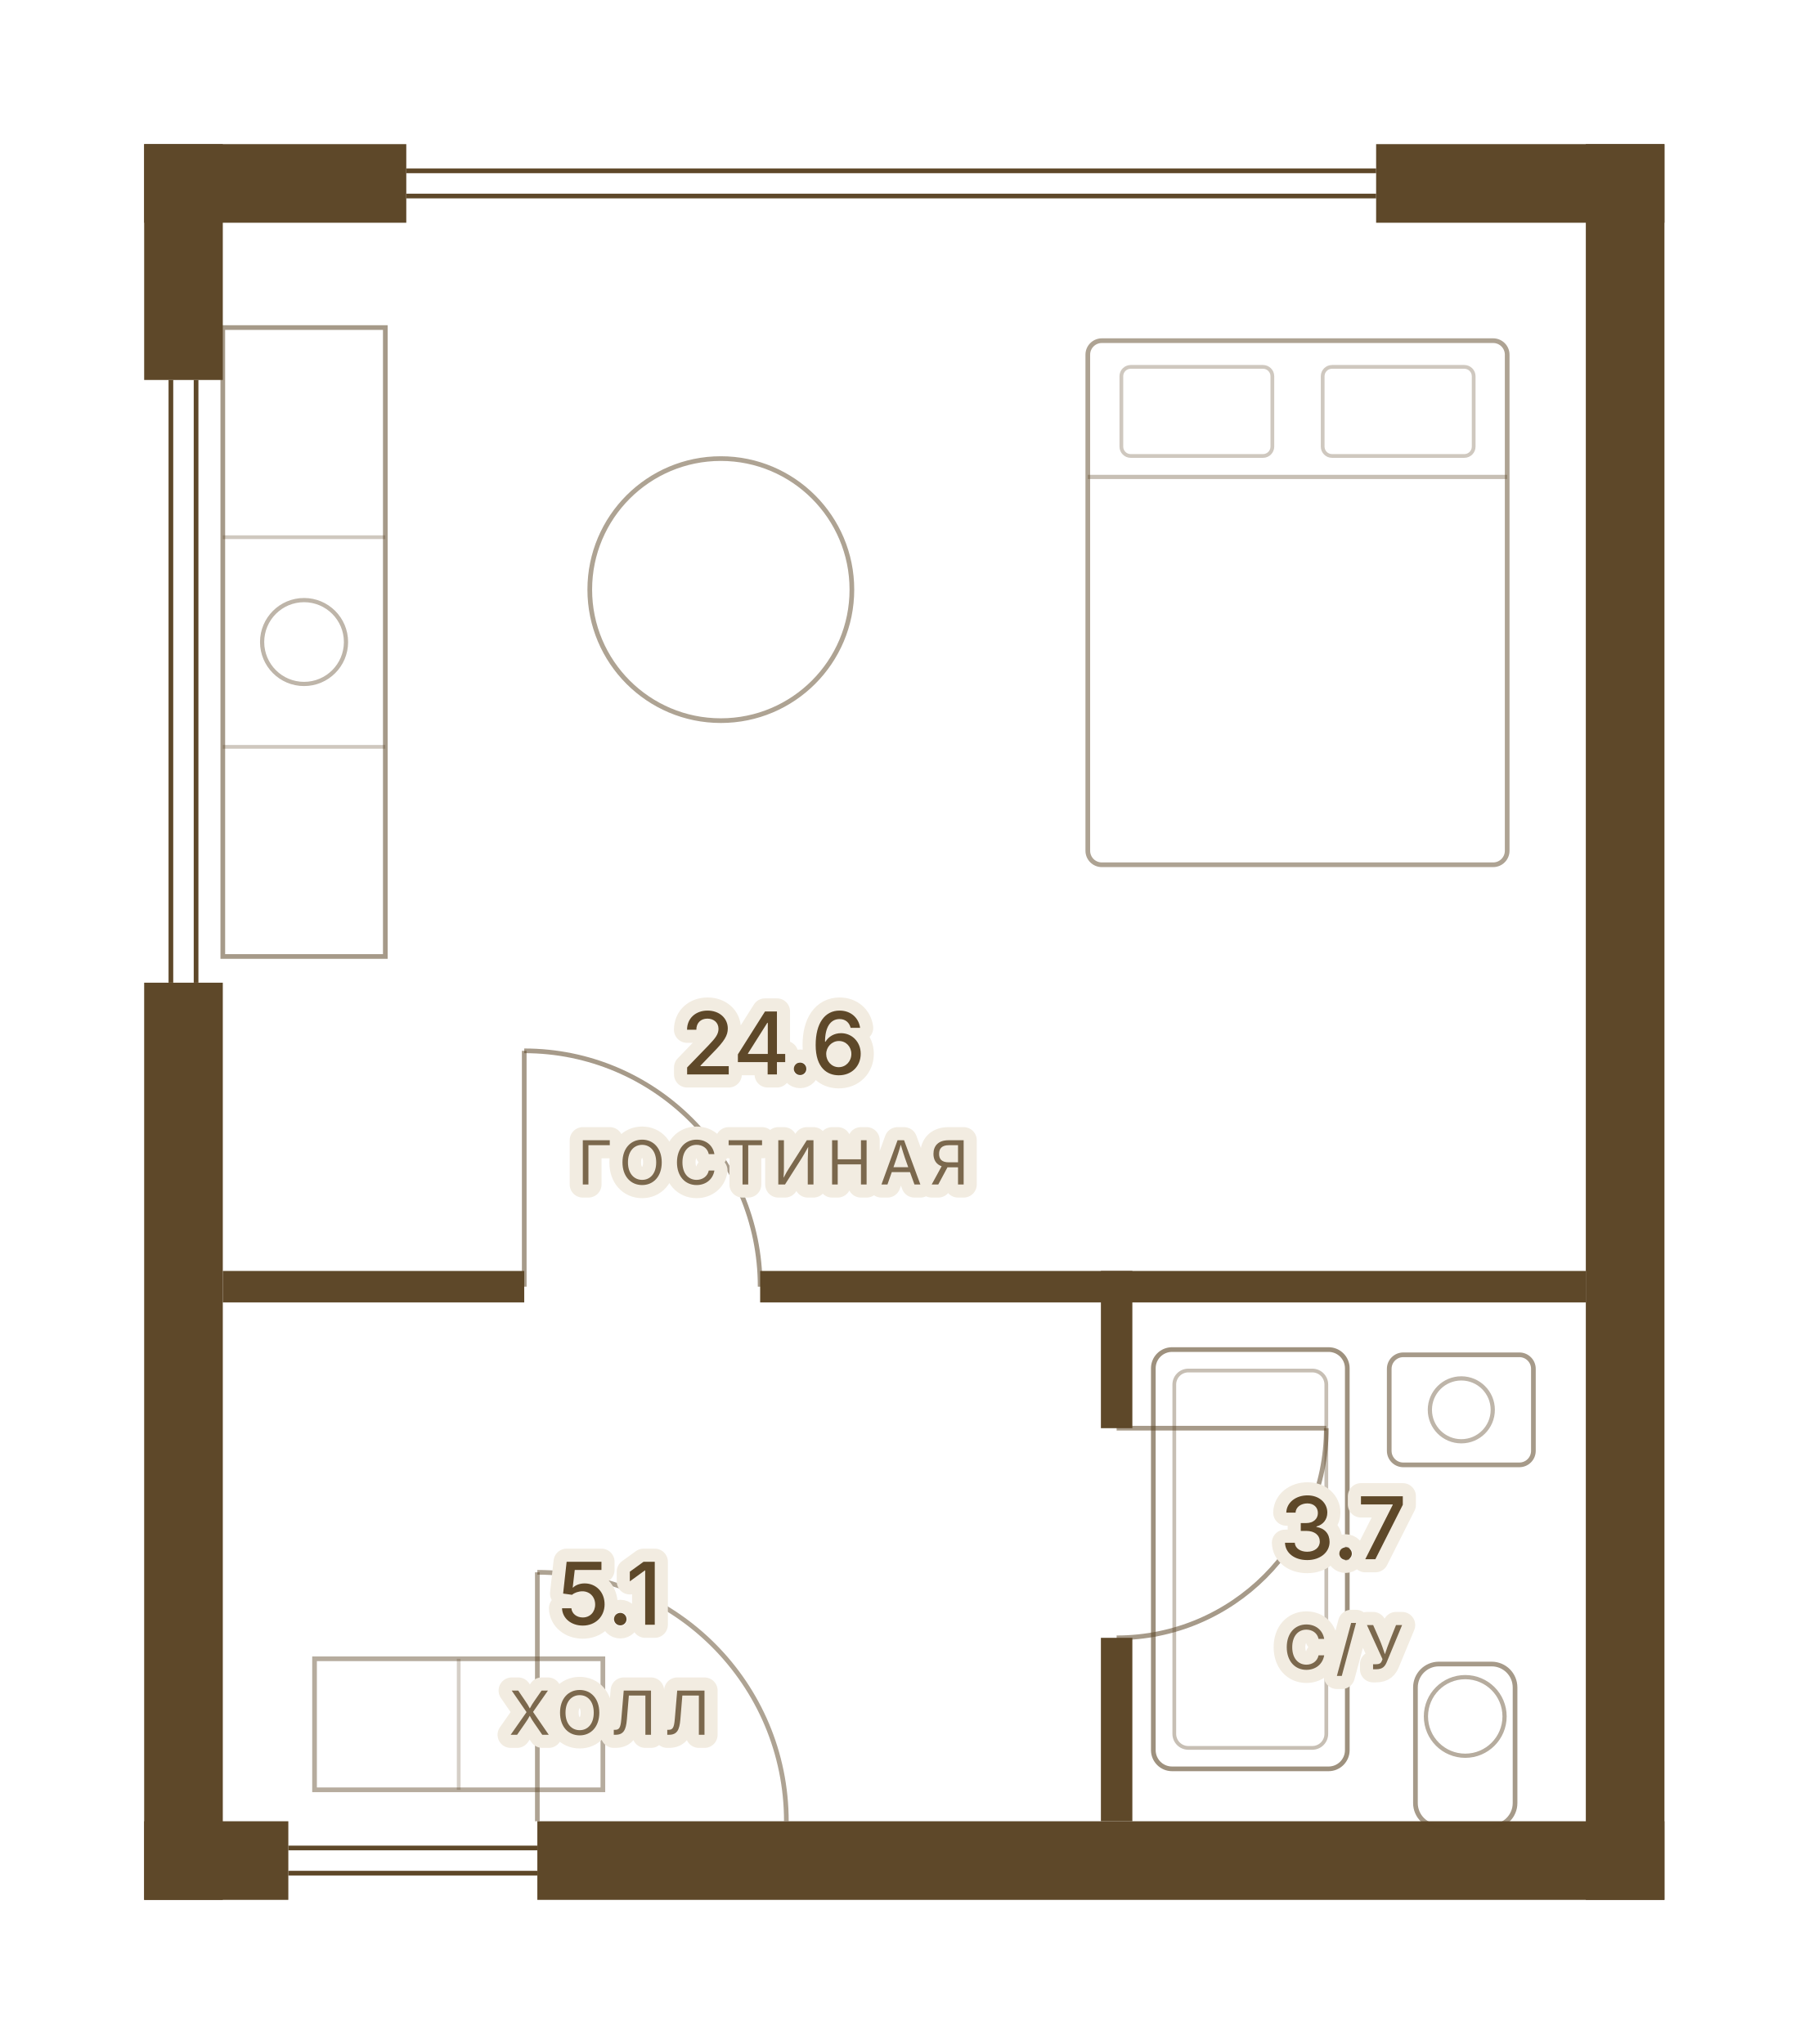
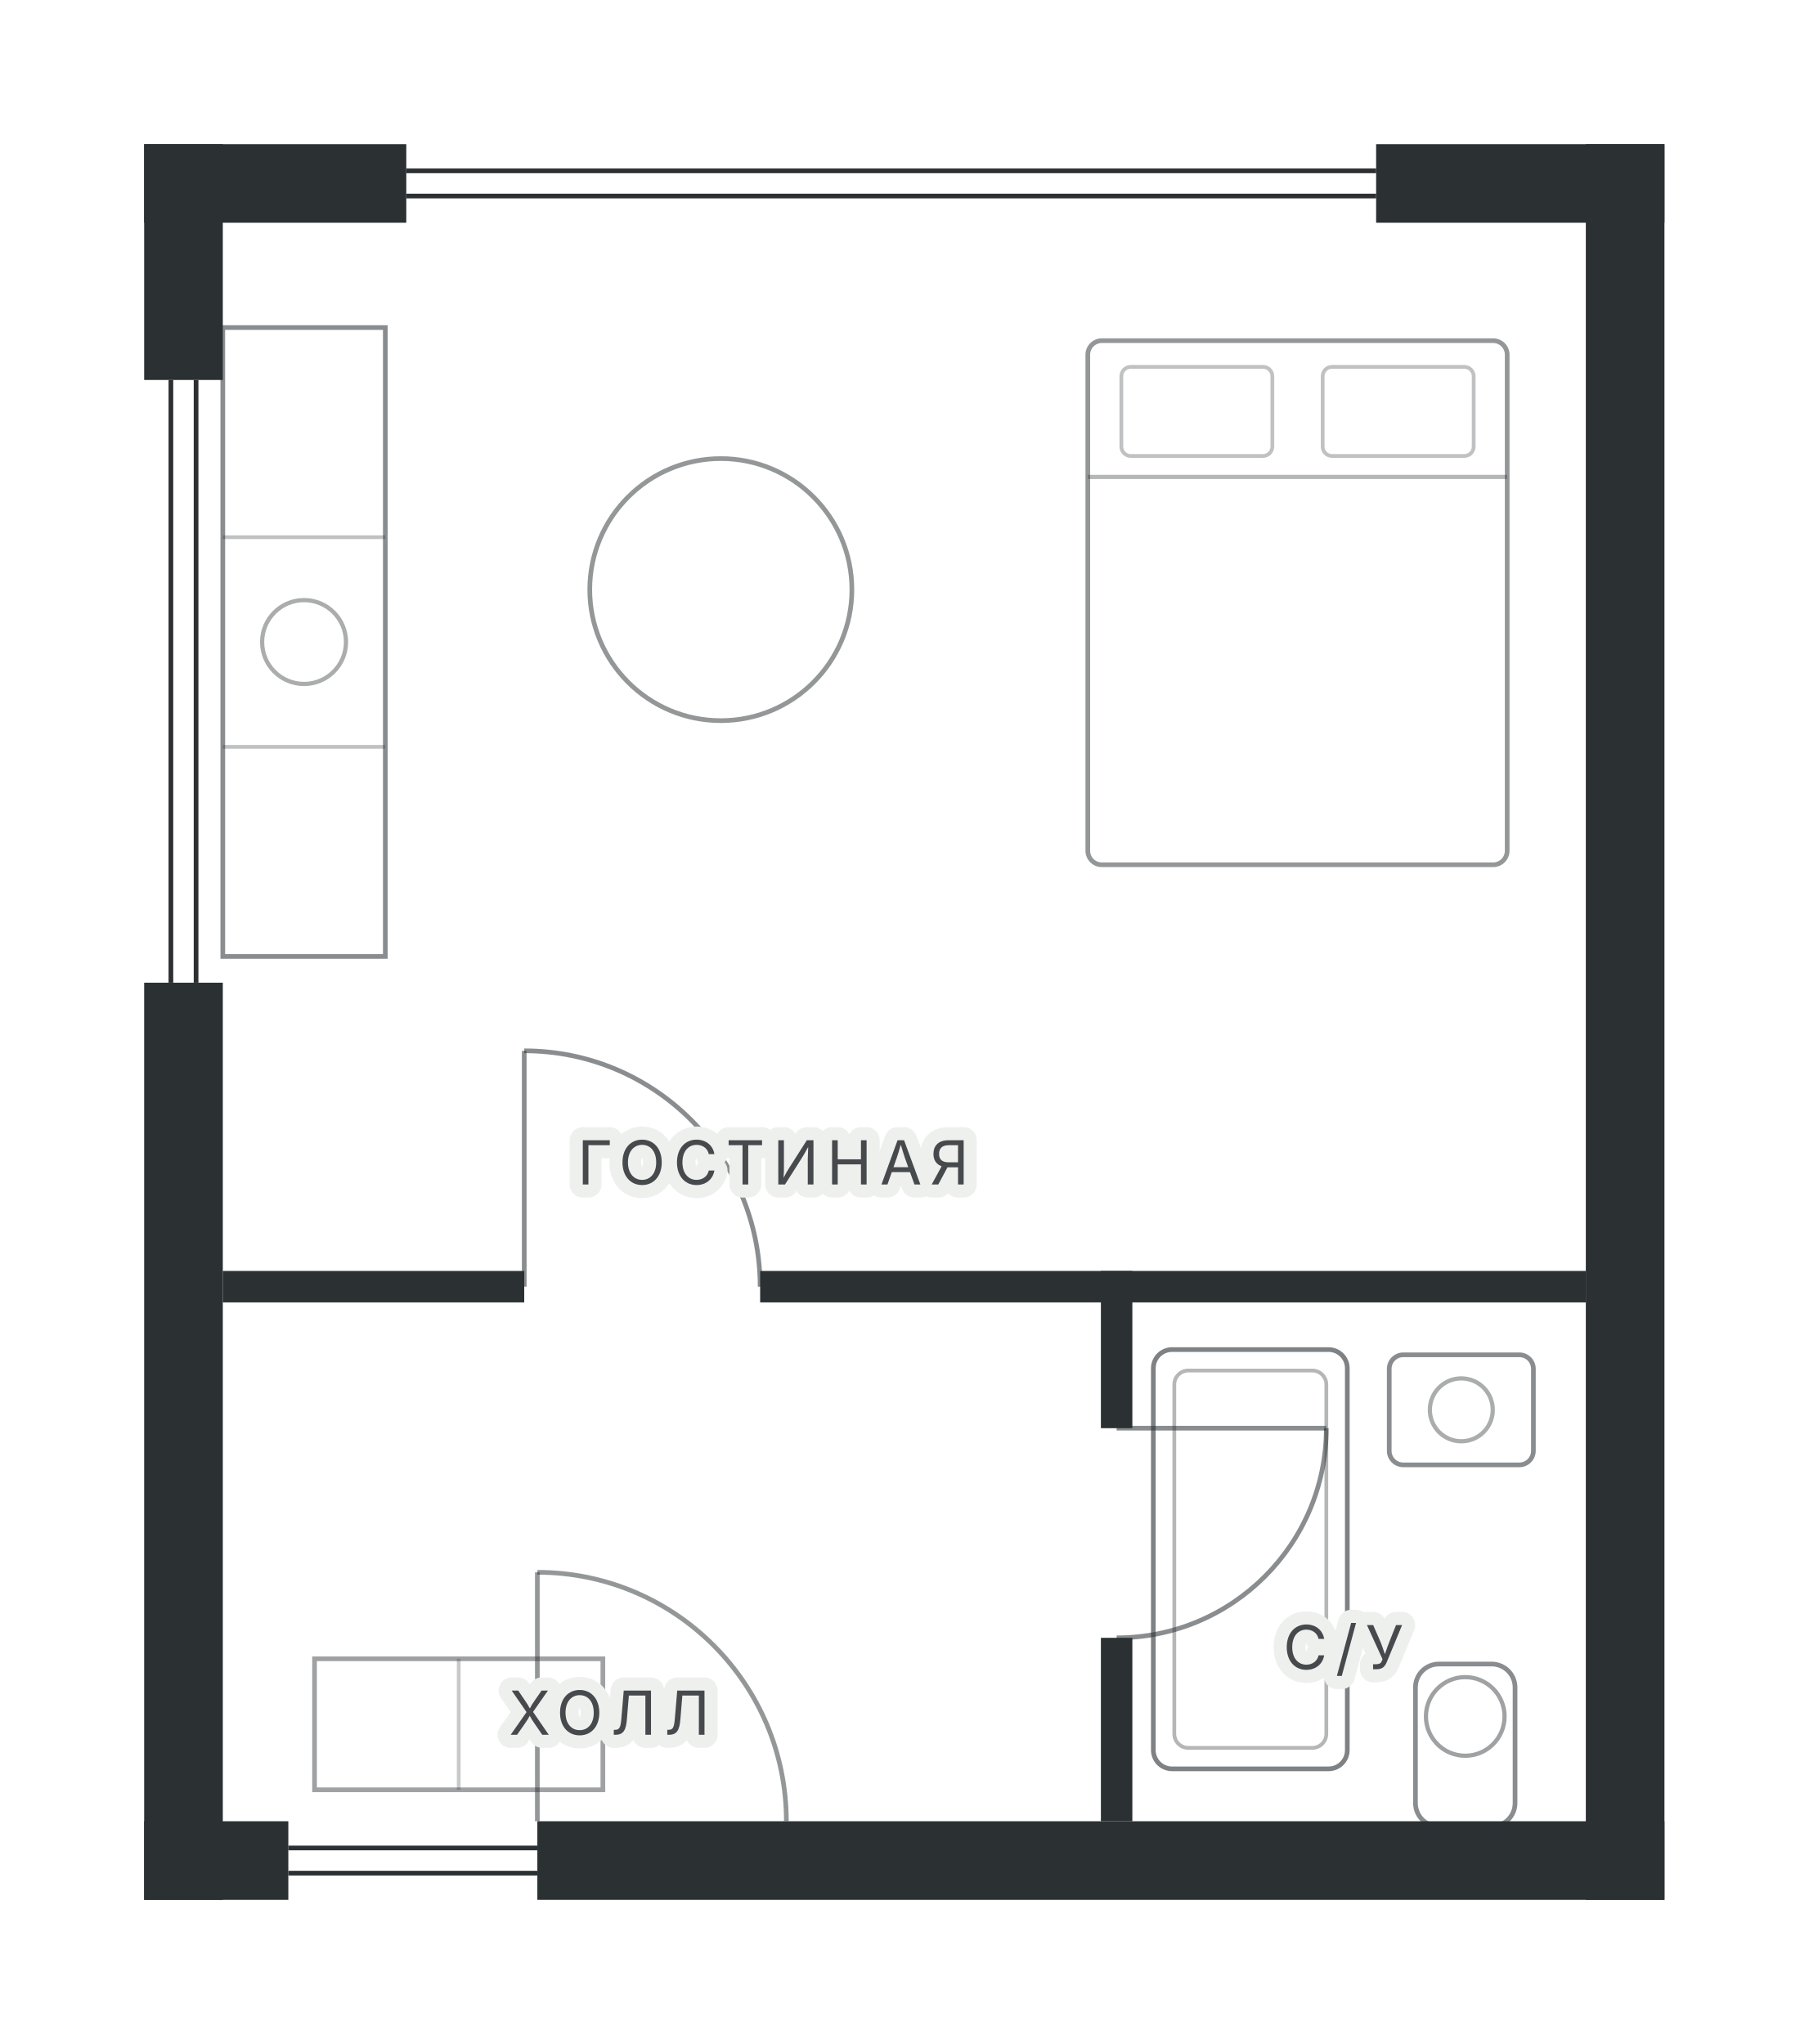
<svg xmlns="http://www.w3.org/2000/svg" viewBox="0 0 386.4 436.8" width="386.4" height="436.8" role="img" aria-label="Планировка">
  <g transform="translate(30.8,30.8)">
-     <rect x="0.0" y="0.0" width="56.0" height="16.8" fill="#5E4829" />
-     <rect x="263.2" y="0.0" width="61.6" height="16.8" fill="#5E4829" />
-     <rect x="0.0" y="358.4" width="30.8" height="16.8" fill="#5E4829" />
-     <rect x="84.0" y="358.4" width="240.8" height="16.8" fill="#5E4829" />
-     <rect x="0.0" y="0.0" width="16.8" height="50.4" fill="#5E4829" />
-     <rect x="0.0" y="179.2" width="16.8" height="196.0" fill="#5E4829" />
-     <rect x="308.0" y="0.0" width="16.8" height="375.2" fill="#5E4829" />
-     <line x1="56.0" y1="5.71" x2="263.2" y2="5.71" stroke="#5E4829" stroke-width="1" stroke-opacity="1.0" />
-     <line x1="56.0" y1="11.09" x2="263.2" y2="11.09" stroke="#5E4829" stroke-width="1" stroke-opacity="1.0" />
-     <line x1="5.71" y1="50.4" x2="5.71" y2="179.2" stroke="#5E4829" stroke-width="1" stroke-opacity="1.0" />
-     <line x1="11.09" y1="50.4" x2="11.09" y2="179.2" stroke="#5E4829" stroke-width="1" stroke-opacity="1.0" />
-     <line x1="30.8" y1="364.11" x2="84.0" y2="364.11" stroke="#5E4829" stroke-width="1" stroke-opacity="1.0" />
-     <line x1="30.8" y1="369.49" x2="84.0" y2="369.49" stroke="#5E4829" stroke-width="1" stroke-opacity="1.0" />
-     <rect x="16.8" y="240.8" width="64.4" height="6.72" fill="#5E4829" />
-     <rect x="131.6" y="240.8" width="176.4" height="6.72" fill="#5E4829" />
-     <path d="M81.2,193.76 A50.4,50.4 0 0 1 131.6,244.16" fill="none" stroke="#5E4829" stroke-width="1" stroke-opacity="0.55" />
-     <line x1="81.2" y1="244.16" x2="81.2" y2="193.76" stroke="#5E4829" stroke-width="1" stroke-opacity="0.55" />
-     <rect x="204.4" y="240.8" width="6.72" height="33.6" fill="#5E4829" />
-     <rect x="204.4" y="319.2" width="6.72" height="39.2" fill="#5E4829" />
-     <path d="M252.56,274.4 A44.8,44.8 0 0 1 207.76,319.2" fill="none" stroke="#5E4829" stroke-width="1" stroke-opacity="0.55" />
-     <line x1="207.76" y1="274.4" x2="252.56" y2="274.4" stroke="#5E4829" stroke-width="1" stroke-opacity="0.55" />
-     <path d="M84.0,305.2 A53.2,53.2 0 0 1 137.2,358.4" fill="none" stroke="#5E4829" stroke-width="1" stroke-opacity="0.5" />
-     <line x1="84.0" y1="358.4" x2="84.0" y2="305.2" stroke="#5E4829" stroke-width="1" stroke-opacity="0.5" />
-     <rect x="16.8" y="39.2" width="34.72" height="134.4" rx="0" fill="none" stroke="#5E4829" stroke-width="1" stroke-opacity="0.55" />
-     <line x1="16.8" y1="84.0" x2="51.52" y2="84.0" stroke="#5E4829" stroke-width="0.8" stroke-opacity="0.3" />
-     <line x1="16.8" y1="128.8" x2="51.52" y2="128.8" stroke="#5E4829" stroke-width="0.8" stroke-opacity="0.3" />
-     <circle cx="34.16" cy="106.4" r="8.96" fill="none" stroke="#5E4829" stroke-width="0.9" stroke-opacity="0.4" />
-     <rect x="201.6" y="42.0" width="89.6" height="112.0" rx="3" fill="none" stroke="#5E4829" stroke-width="1" stroke-opacity="0.5" />
-     <line x1="201.6" y1="71.12" x2="291.2" y2="71.12" stroke="#5E4829" stroke-width="0.9" stroke-opacity="0.35" />
-     <rect x="208.77" y="47.6" width="32.26" height="19.04" rx="2" fill="none" stroke="#5E4829" stroke-width="0.8" stroke-opacity="0.3" />
-     <rect x="251.78" y="47.6" width="32.26" height="19.04" rx="2" fill="none" stroke="#5E4829" stroke-width="0.8" stroke-opacity="0.3" />
-     <circle cx="123.2" cy="95.2" r="28.0" fill="none" stroke="#5E4829" stroke-width="1" stroke-opacity="0.5" />
-     <rect x="36.4" y="323.68" width="61.6" height="28.0" rx="0" fill="none" stroke="#5E4829" stroke-width="1" stroke-opacity="0.45" />
-     <line x1="67.2" y1="323.68" x2="67.2" y2="351.68" stroke="#5E4829" stroke-width="0.8" stroke-opacity="0.26" />
-     <rect x="215.6" y="257.6" width="41.44" height="89.6" rx="4" fill="none" stroke="#5E4829" stroke-width="1" stroke-opacity="0.6" />
-     <rect x="220.08" y="262.08" width="32.48" height="80.64" rx="3" fill="none" stroke="#5E4829" stroke-width="0.8" stroke-opacity="0.35" />
-     <rect x="271.6" y="324.8" width="21.28" height="34.72" rx="5" fill="none" stroke="#5E4829" stroke-width="1" stroke-opacity="0.55" />
-     <circle cx="282.24" cy="336.0" r="8.4" fill="none" stroke="#5E4829" stroke-width="0.9" stroke-opacity="0.45" />
-     <rect x="266.0" y="258.72" width="30.8" height="23.52" rx="3" fill="none" stroke="#5E4829" stroke-width="1" stroke-opacity="0.55" />
-     <circle cx="281.4" cy="270.48" r="6.72" fill="none" stroke="#5E4829" stroke-width="0.9" stroke-opacity="0.4" />
-     <text x="134.4" y="198.8" text-anchor="middle" stroke="#F2ECE1" stroke-width="5.6" paint-order="stroke" stroke-linejoin="round" font-family="Manrope,Inter,sans-serif" font-size="18.5" font-weight="500" fill="#5E4829" fill-opacity="1">24.6</text>
-     <text x="134.4" y="222.32" text-anchor="middle" stroke="#F2ECE1" stroke-width="5.6" paint-order="stroke" stroke-linejoin="round" font-family="Manrope,Inter,sans-serif" font-size="13" letter-spacing="1.7" fill="#5E4829" fill-opacity=".8">ГОСТИНАЯ</text>
-     <text x="99.4" y="316.4" text-anchor="middle" stroke="#F2ECE1" stroke-width="5.6" paint-order="stroke" stroke-linejoin="round" font-family="Manrope,Inter,sans-serif" font-size="18.5" font-weight="500" fill="#5E4829" fill-opacity="1">5.1</text>
-     <text x="99.4" y="339.92" text-anchor="middle" stroke="#F2ECE1" stroke-width="5.6" paint-order="stroke" stroke-linejoin="round" font-family="Manrope,Inter,sans-serif" font-size="13" letter-spacing="1.7" fill="#5E4829" fill-opacity=".8">ХОЛЛ</text>
-     <text x="256.2" y="302.4" text-anchor="middle" stroke="#F2ECE1" stroke-width="5.6" paint-order="stroke" stroke-linejoin="round" font-family="Manrope,Inter,sans-serif" font-size="18.5" font-weight="500" fill="#5E4829" fill-opacity="1">3.7</text>
-     <text x="256.2" y="325.92" text-anchor="middle" stroke="#F2ECE1" stroke-width="5.6" paint-order="stroke" stroke-linejoin="round" font-family="Manrope,Inter,sans-serif" font-size="13" letter-spacing="1.7" fill="#5E4829" fill-opacity=".8">С/У</text>
+     <rect x="0.0" y="0.0" width="56.0" height="16.8" fill="#2B3033" />
+     <rect x="263.2" y="0.0" width="61.6" height="16.8" fill="#2B3033" />
+     <rect x="0.0" y="358.4" width="30.8" height="16.8" fill="#2B3033" />
+     <rect x="84.0" y="358.4" width="240.8" height="16.8" fill="#2B3033" />
+     <rect x="0.0" y="0.0" width="16.8" height="50.4" fill="#2B3033" />
+     <rect x="0.0" y="179.2" width="16.8" height="196.0" fill="#2B3033" />
+     <rect x="308.0" y="0.0" width="16.8" height="375.2" fill="#2B3033" />
+     <line x1="56.0" y1="5.71" x2="263.2" y2="5.71" stroke="#2B3033" stroke-width="1" stroke-opacity="1.0" />
+     <line x1="56.0" y1="11.09" x2="263.2" y2="11.09" stroke="#2B3033" stroke-width="1" stroke-opacity="1.0" />
+     <line x1="5.71" y1="50.4" x2="5.71" y2="179.2" stroke="#2B3033" stroke-width="1" stroke-opacity="1.0" />
+     <line x1="11.09" y1="50.4" x2="11.09" y2="179.2" stroke="#2B3033" stroke-width="1" stroke-opacity="1.0" />
+     <line x1="30.8" y1="364.11" x2="84.0" y2="364.11" stroke="#2B3033" stroke-width="1" stroke-opacity="1.0" />
+     <line x1="30.8" y1="369.49" x2="84.0" y2="369.49" stroke="#2B3033" stroke-width="1" stroke-opacity="1.0" />
+     <rect x="16.8" y="240.8" width="64.4" height="6.72" fill="#2B3033" />
+     <rect x="131.6" y="240.8" width="176.4" height="6.72" fill="#2B3033" />
+     <path d="M81.2,193.76 A50.4,50.4 0 0 1 131.6,244.16" fill="none" stroke="#2B3033" stroke-width="1" stroke-opacity="0.55" />
+     <line x1="81.2" y1="244.16" x2="81.2" y2="193.76" stroke="#2B3033" stroke-width="1" stroke-opacity="0.55" />
+     <rect x="204.4" y="240.8" width="6.72" height="33.6" fill="#2B3033" />
+     <rect x="204.4" y="319.2" width="6.72" height="39.2" fill="#2B3033" />
+     <path d="M252.56,274.4 A44.8,44.8 0 0 1 207.76,319.2" fill="none" stroke="#2B3033" stroke-width="1" stroke-opacity="0.55" />
+     <line x1="207.76" y1="274.4" x2="252.56" y2="274.4" stroke="#2B3033" stroke-width="1" stroke-opacity="0.55" />
+     <path d="M84.0,305.2 A53.2,53.2 0 0 1 137.2,358.4" fill="none" stroke="#2B3033" stroke-width="1" stroke-opacity="0.5" />
+     <line x1="84.0" y1="358.4" x2="84.0" y2="305.2" stroke="#2B3033" stroke-width="1" stroke-opacity="0.5" />
+     <rect x="16.8" y="39.2" width="34.72" height="134.4" rx="0" fill="none" stroke="#2B3033" stroke-width="1" stroke-opacity="0.55" />
+     <line x1="16.8" y1="84.0" x2="51.52" y2="84.0" stroke="#2B3033" stroke-width="0.8" stroke-opacity="0.3" />
+     <line x1="16.8" y1="128.8" x2="51.52" y2="128.8" stroke="#2B3033" stroke-width="0.8" stroke-opacity="0.3" />
+     <circle cx="34.16" cy="106.4" r="8.96" fill="none" stroke="#2B3033" stroke-width="0.9" stroke-opacity="0.4" />
+     <rect x="201.6" y="42.0" width="89.6" height="112.0" rx="3" fill="none" stroke="#2B3033" stroke-width="1" stroke-opacity="0.5" />
+     <line x1="201.6" y1="71.12" x2="291.2" y2="71.12" stroke="#2B3033" stroke-width="0.9" stroke-opacity="0.35" />
+     <rect x="208.77" y="47.6" width="32.26" height="19.04" rx="2" fill="none" stroke="#2B3033" stroke-width="0.8" stroke-opacity="0.3" />
+     <rect x="251.78" y="47.6" width="32.26" height="19.04" rx="2" fill="none" stroke="#2B3033" stroke-width="0.8" stroke-opacity="0.3" />
+     <circle cx="123.2" cy="95.2" r="28.0" fill="none" stroke="#2B3033" stroke-width="1" stroke-opacity="0.5" />
+     <rect x="36.4" y="323.68" width="61.6" height="28.0" rx="0" fill="none" stroke="#2B3033" stroke-width="1" stroke-opacity="0.45" />
+     <line x1="67.2" y1="323.68" x2="67.2" y2="351.68" stroke="#2B3033" stroke-width="0.8" stroke-opacity="0.26" />
+     <rect x="215.6" y="257.6" width="41.44" height="89.6" rx="4" fill="none" stroke="#2B3033" stroke-width="1" stroke-opacity="0.6" />
+     <rect x="220.08" y="262.08" width="32.48" height="80.64" rx="3" fill="none" stroke="#2B3033" stroke-width="0.8" stroke-opacity="0.35" />
+     <rect x="271.6" y="324.8" width="21.28" height="34.72" rx="5" fill="none" stroke="#2B3033" stroke-width="1" stroke-opacity="0.55" />
+     <circle cx="282.24" cy="336.0" r="8.4" fill="none" stroke="#2B3033" stroke-width="0.9" stroke-opacity="0.45" />
+     <rect x="266.0" y="258.72" width="30.8" height="23.52" rx="3" fill="none" stroke="#2B3033" stroke-width="1" stroke-opacity="0.55" />
+     <circle cx="281.4" cy="270.48" r="6.72" fill="none" stroke="#2B3033" stroke-width="0.9" stroke-opacity="0.4" />
+     <text x="134.4" y="222.32" text-anchor="middle" stroke="#EEF0EE" stroke-width="5.6" paint-order="stroke" stroke-linejoin="round" font-family="Manrope,Inter,sans-serif" font-size="13" letter-spacing="1.7" fill="#2B3033" fill-opacity=".86">ГОСТИНАЯ</text>
+     <text x="99.4" y="339.92" text-anchor="middle" stroke="#EEF0EE" stroke-width="5.6" paint-order="stroke" stroke-linejoin="round" font-family="Manrope,Inter,sans-serif" font-size="13" letter-spacing="1.7" fill="#2B3033" fill-opacity=".86">ХОЛЛ</text>
+     <text x="256.2" y="325.92" text-anchor="middle" stroke="#EEF0EE" stroke-width="5.6" paint-order="stroke" stroke-linejoin="round" font-family="Manrope,Inter,sans-serif" font-size="13" letter-spacing="1.7" fill="#2B3033" fill-opacity=".86">С/У</text>
  </g>
</svg>
